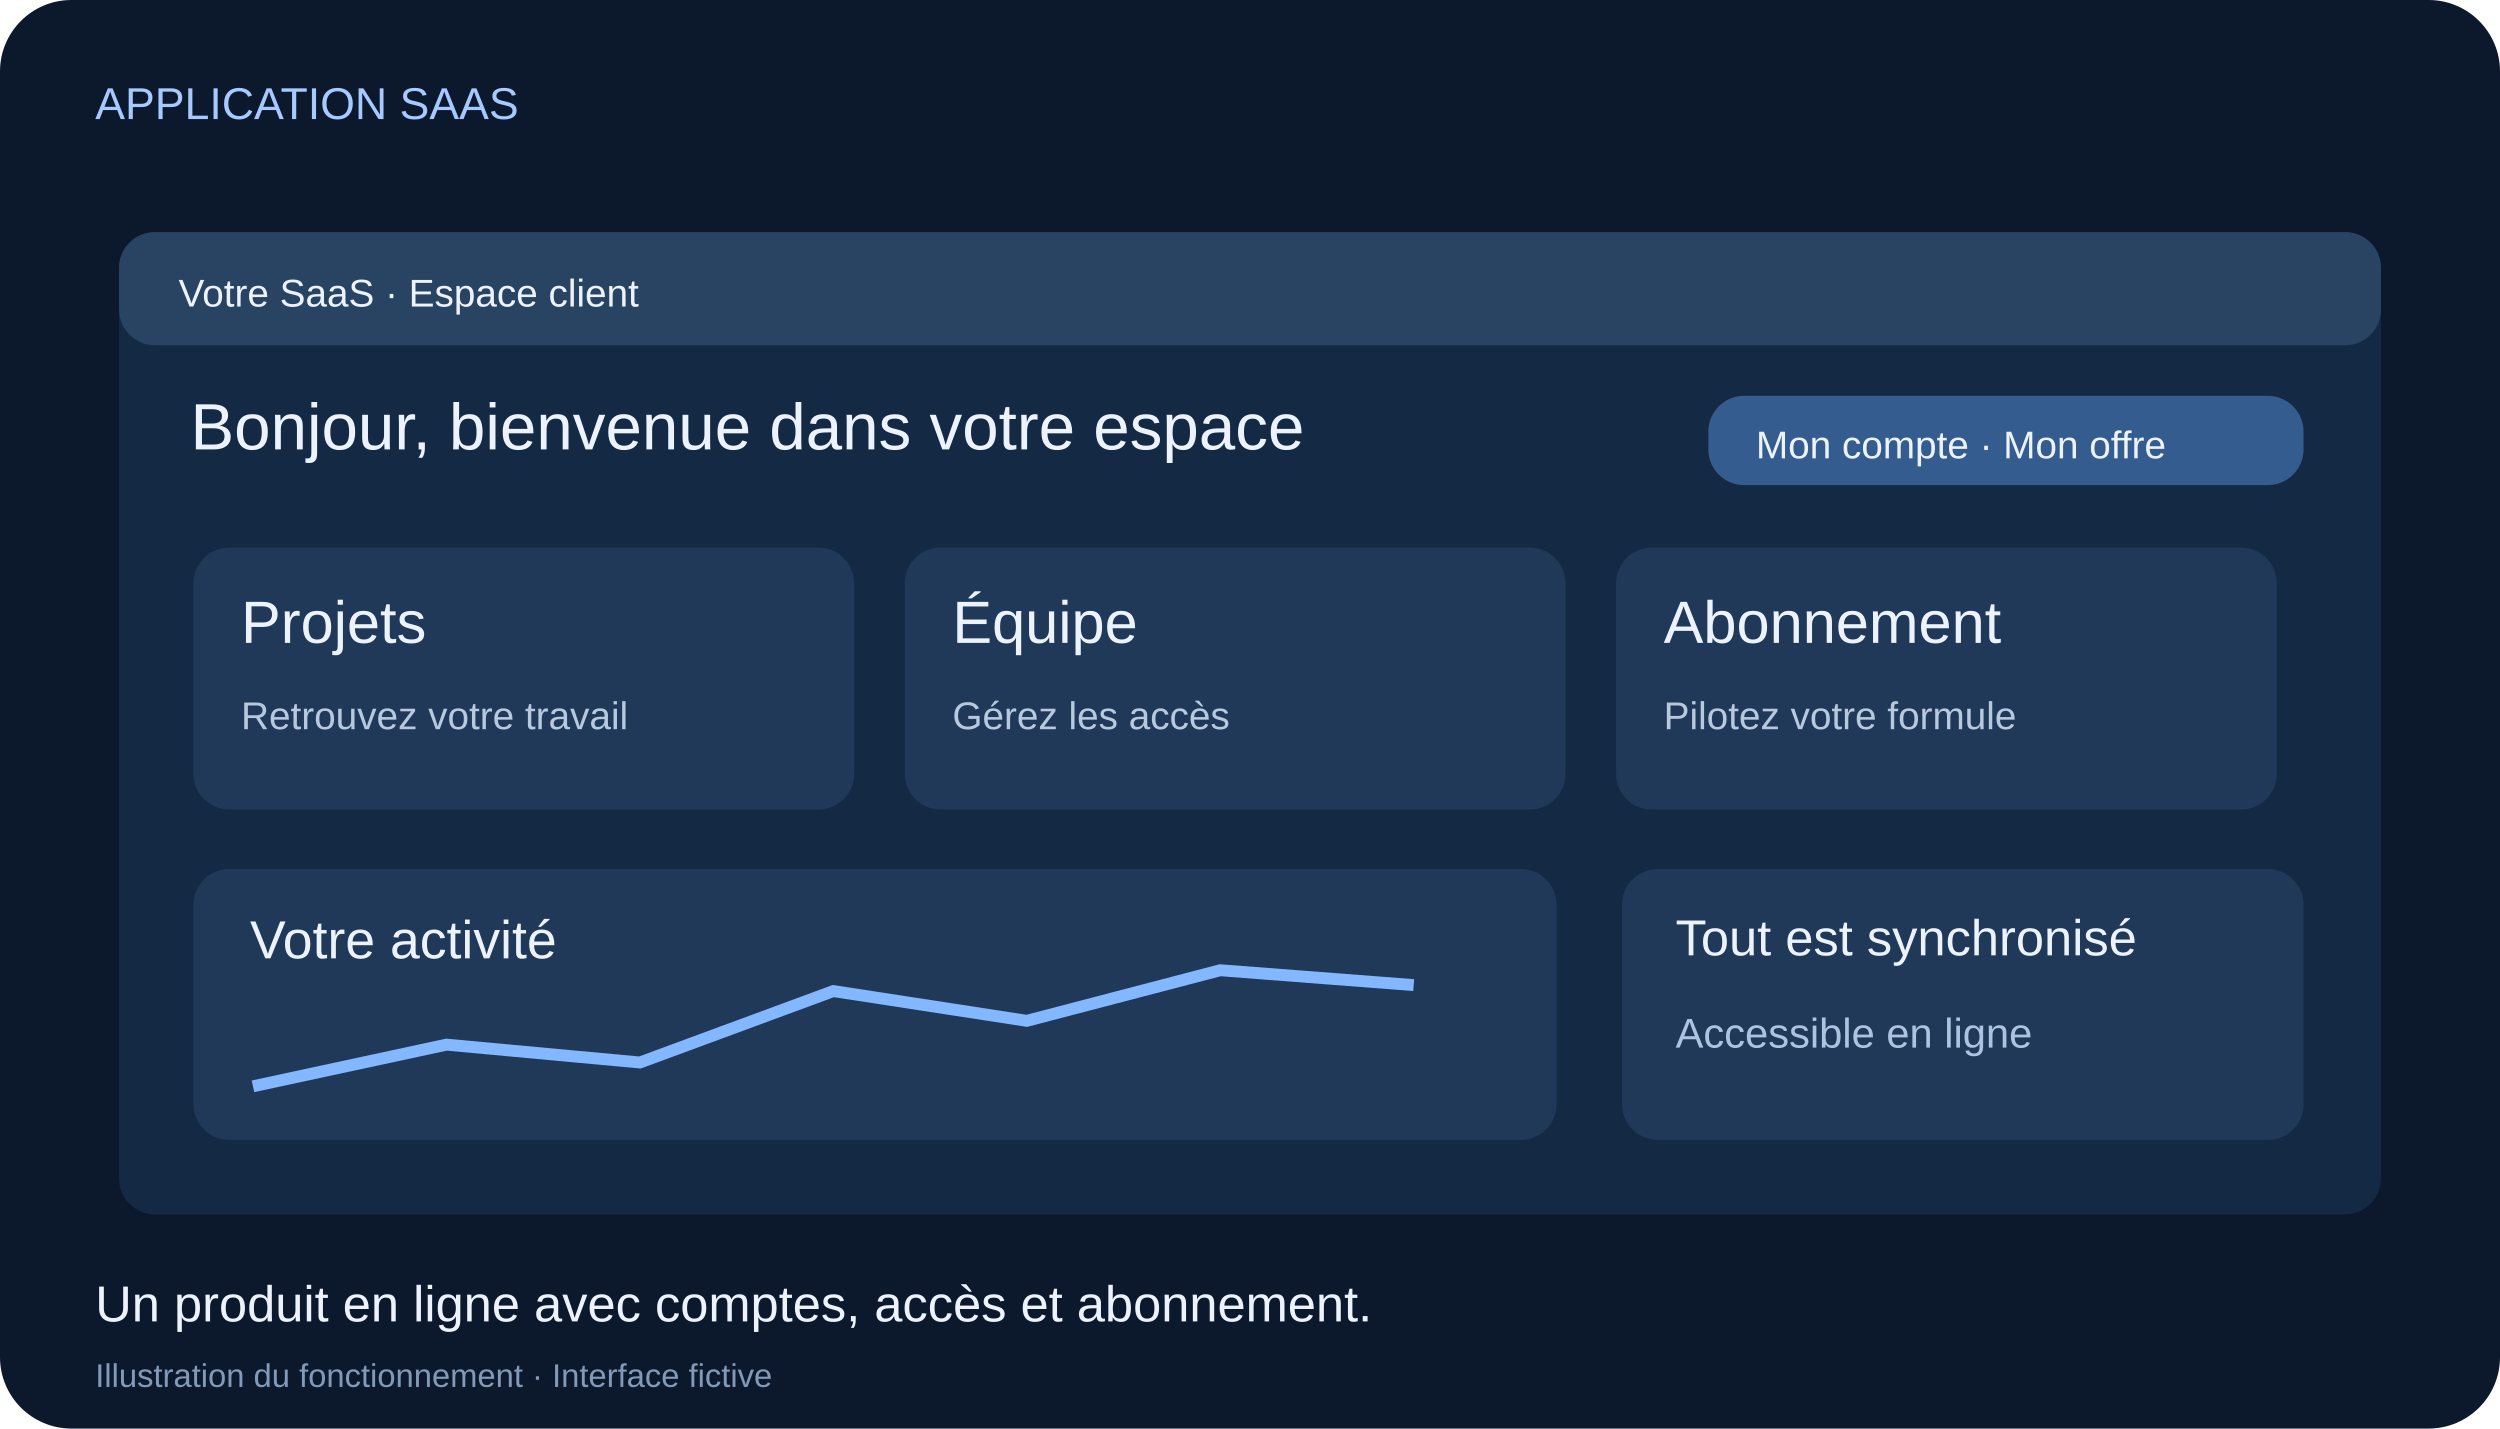
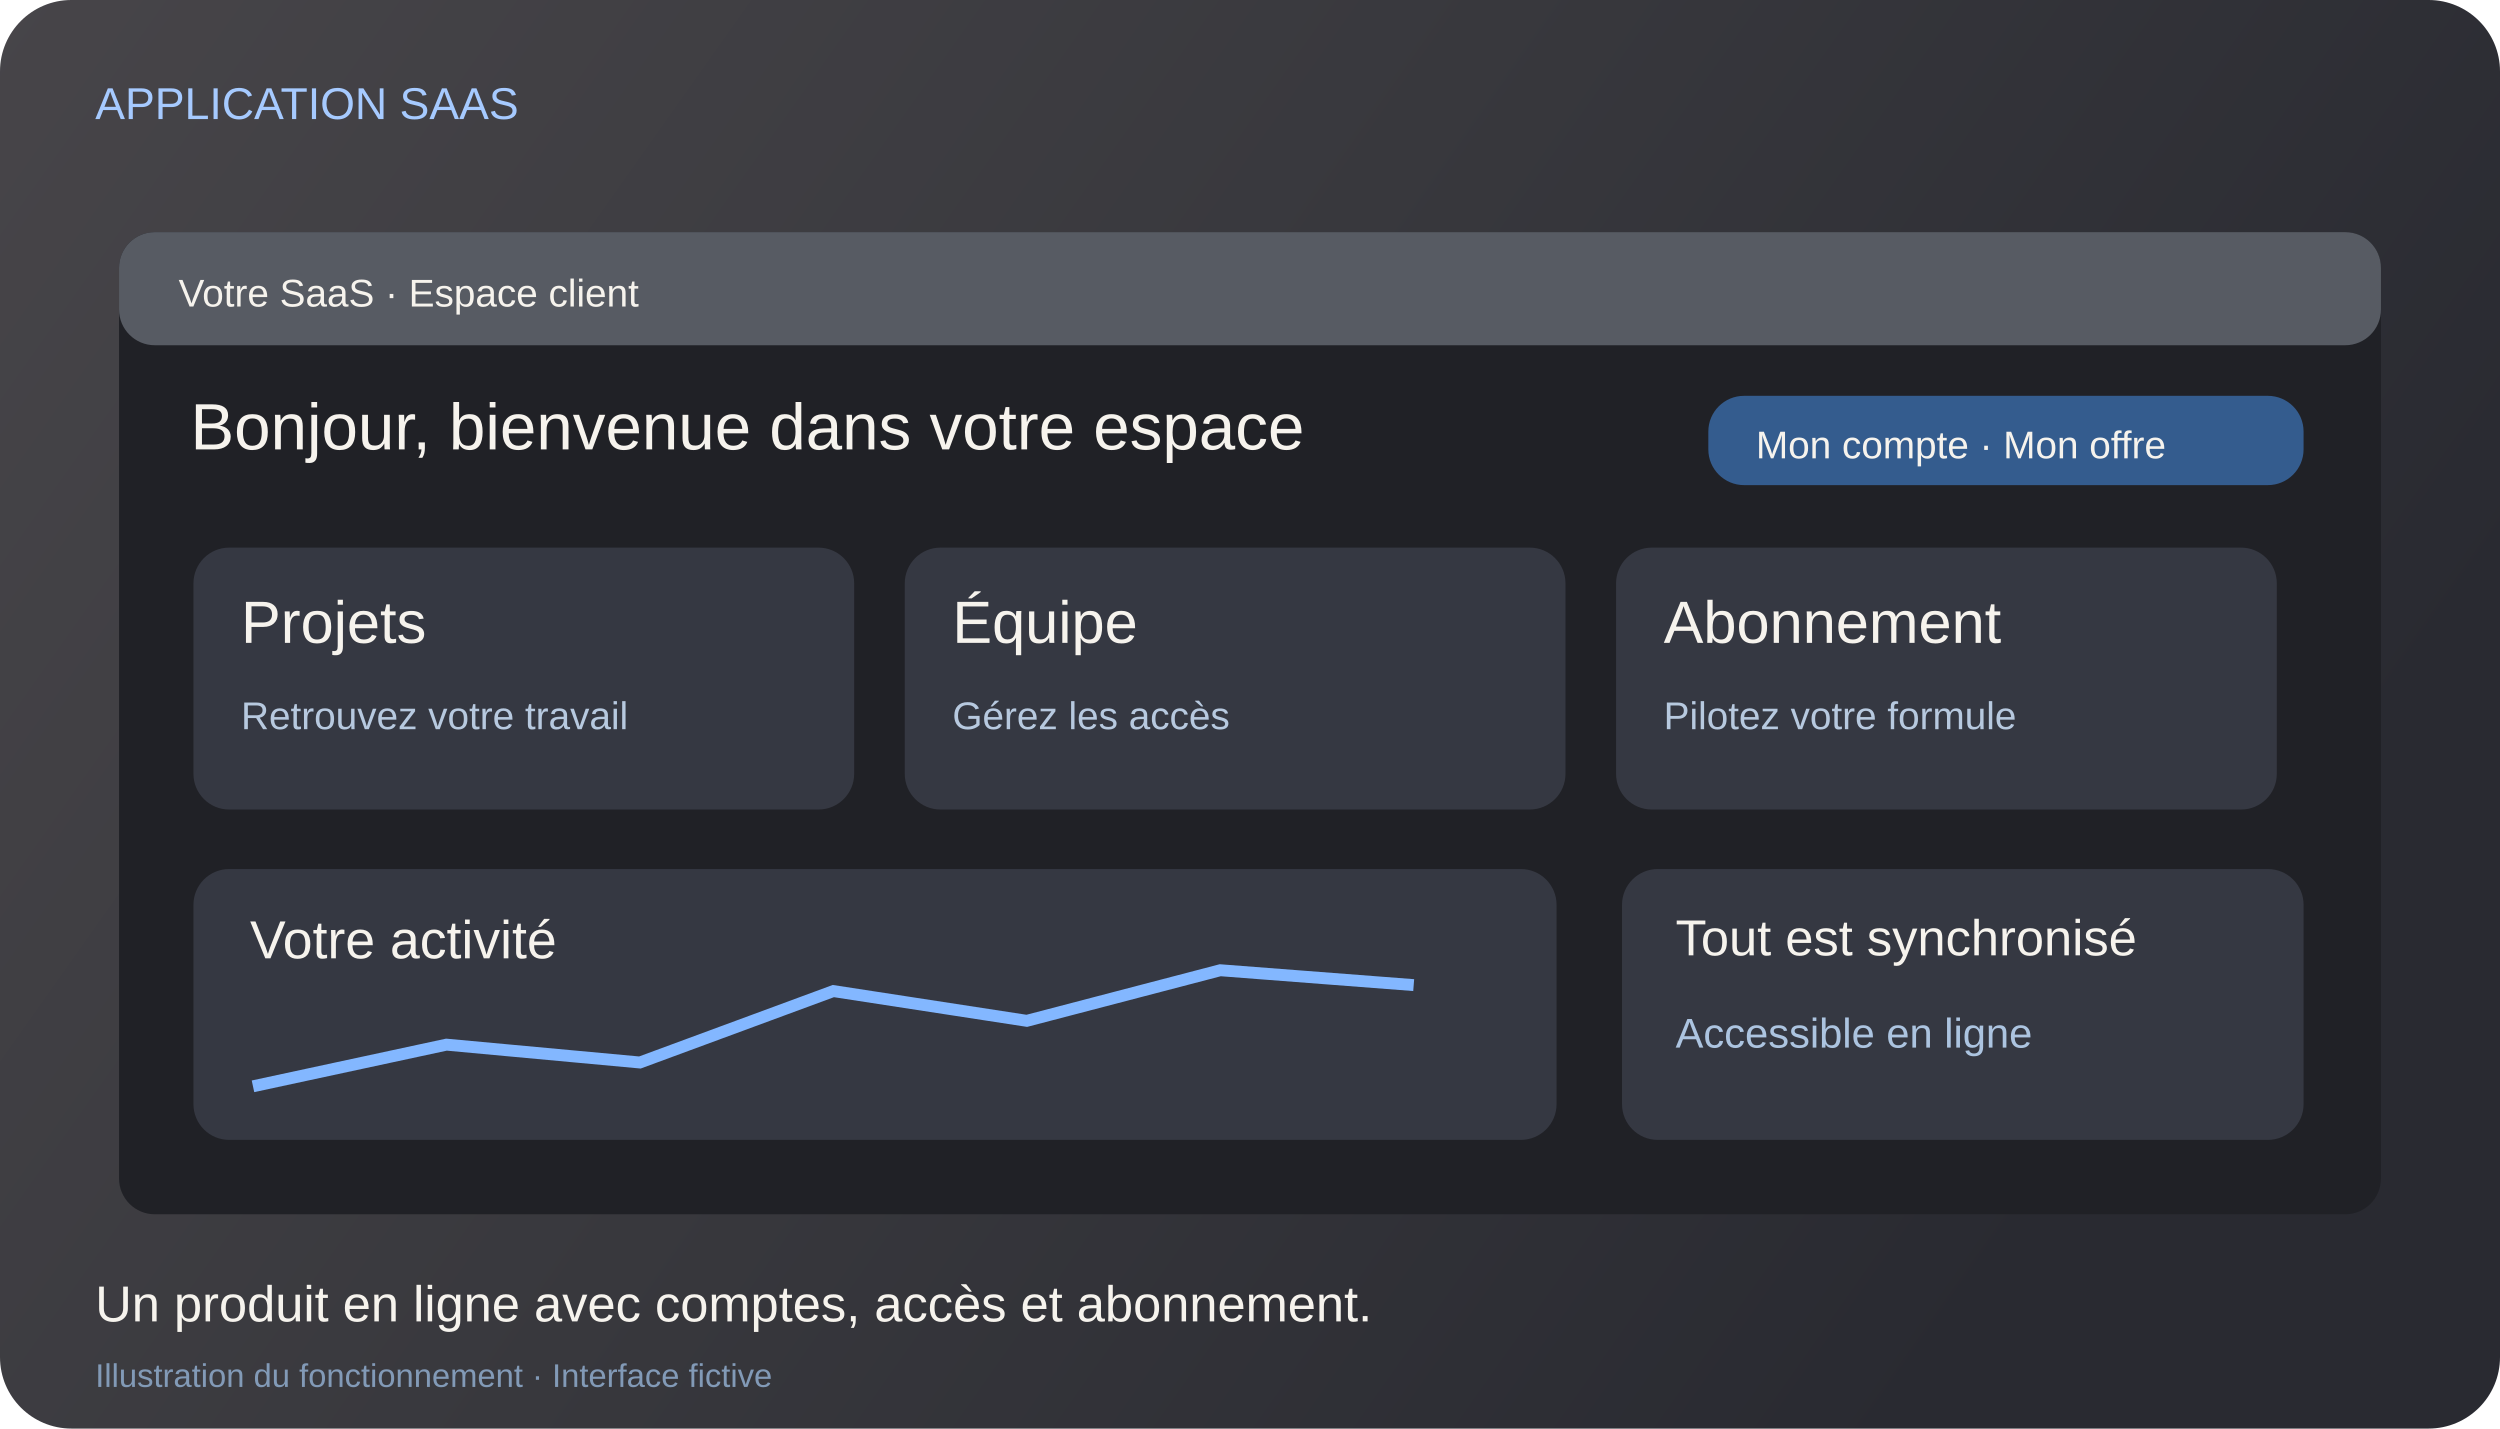
<svg xmlns="http://www.w3.org/2000/svg" width="840" height="480" viewBox="0 0 840 480">
-   <rect width="840" height="480" rx="24" fill="#0c192d" />
+   <defs>
+     <linearGradient id="studio" x2="1" y2=".4" gradientUnits="objectBoundingBox">
+       <stop stop-color="#474549" />
+       <stop offset=".52" stop-color="#38383d" />
+       <stop offset="1" stop-color="#292a31" />
+     </linearGradient>
+   </defs>
+   <rect width="840" height="480" rx="24" fill="url(#studio)" />
  <g font-family="Arial,sans-serif">
    <text x="32" y="40" fill="#a6caff" font-size="15">APPLICATION SAAS</text>
-     <rect x="40" y="78" width="760" height="330" rx="12" fill="#142944" />
-     <rect x="40" y="78" width="760" height="38" rx="12" fill="#284462" />
-     <text x="60" y="103" fill="#ecf3ff" font-size="13">Votre SaaS · Espace client</text>
-     <text x="64" y="151" fill="#ecf3ff" font-size="22">Bonjour, bienvenue dans votre espace</text>
+     <rect x="40" y="78" width="760" height="330" rx="12" fill="#202126" />
+     <rect x="40" y="78" width="760" height="38" rx="12" fill="#575b63" />
+     <text x="60" y="103" fill="#f6f3ed" font-size="13">Votre SaaS · Espace client</text>
+     <text x="64" y="151" fill="#f6f3ed" font-size="22">Bonjour, bienvenue dans votre espace</text>
    <rect x="574" y="133" width="200" height="30" rx="12" fill="#345c8e" />
-     <text x="590" y="154" fill="#ecf3ff" font-size="13">Mon compte · Mon offre</text>
-     <rect x="65" y="184" width="222" height="88" rx="12" fill="#203959" />
-     <text x="81" y="216" fill="#ecf3ff" font-size="20">Projets</text>
+     <text x="590" y="154" fill="#f6f3ed" font-size="13">Mon compte · Mon offre</text>
+     <rect x="65" y="184" width="222" height="88" rx="12" fill="#353842" />
+     <text x="81" y="216" fill="#f6f3ed" font-size="20">Projets</text>
    <text x="81" y="245" fill="#b7c9df" font-size="13">Retrouvez votre travail</text>
-     <rect x="304" y="184" width="222" height="88" rx="12" fill="#203959" />
-     <text x="320" y="216" fill="#ecf3ff" font-size="20">Équipe</text>
+     <rect x="304" y="184" width="222" height="88" rx="12" fill="#353842" />
+     <text x="320" y="216" fill="#f6f3ed" font-size="20">Équipe</text>
    <text x="320" y="245" fill="#b7c9df" font-size="13">Gérez les accès</text>
-     <rect x="543" y="184" width="222" height="88" rx="12" fill="#203959" />
-     <text x="559" y="216" fill="#ecf3ff" font-size="20">Abonnement</text>
+     <rect x="543" y="184" width="222" height="88" rx="12" fill="#353842" />
+     <text x="559" y="216" fill="#f6f3ed" font-size="20">Abonnement</text>
    <text x="559" y="245" fill="#b7c9df" font-size="13">Pilotez votre formule</text>
-     <rect x="65" y="292" width="458" height="91" rx="12" fill="#203959" />
-     <text x="84" y="322" fill="#ecf3ff" font-size="18">Votre activité</text>
+     <rect x="65" y="292" width="458" height="91" rx="12" fill="#353842" />
+     <text x="84" y="322" fill="#f6f3ed" font-size="18">Votre activité</text>
    <path d="M85 365l65-14 65 6 65-24 65 10 65-17 65 5" stroke="#83b7ff" stroke-width="4" fill="none" />
-     <rect x="545" y="292" width="229" height="91" rx="12" fill="#203959" />
-     <text x="563" y="321" fill="#ecf3ff" font-size="17">Tout est synchronisé</text>
+     <rect x="545" y="292" width="229" height="91" rx="12" fill="#353842" />
+     <text x="563" y="321" fill="#f6f3ed" font-size="17">Tout est synchronisé</text>
    <text x="563" y="352" fill="#acc4e0" font-size="14">Accessible en ligne</text>
-     <text x="32" y="444" fill="#ecf3ff" font-size="17">Un produit en ligne avec comptes, accès et abonnement.</text>
+     <text x="32" y="444" fill="#f6f3ed" font-size="17">Un produit en ligne avec comptes, accès et abonnement.</text>
    <text x="32" y="466" fill="#829ab7" font-size="11">Illustration du fonctionnement · Interface fictive</text>
  </g>
</svg>
